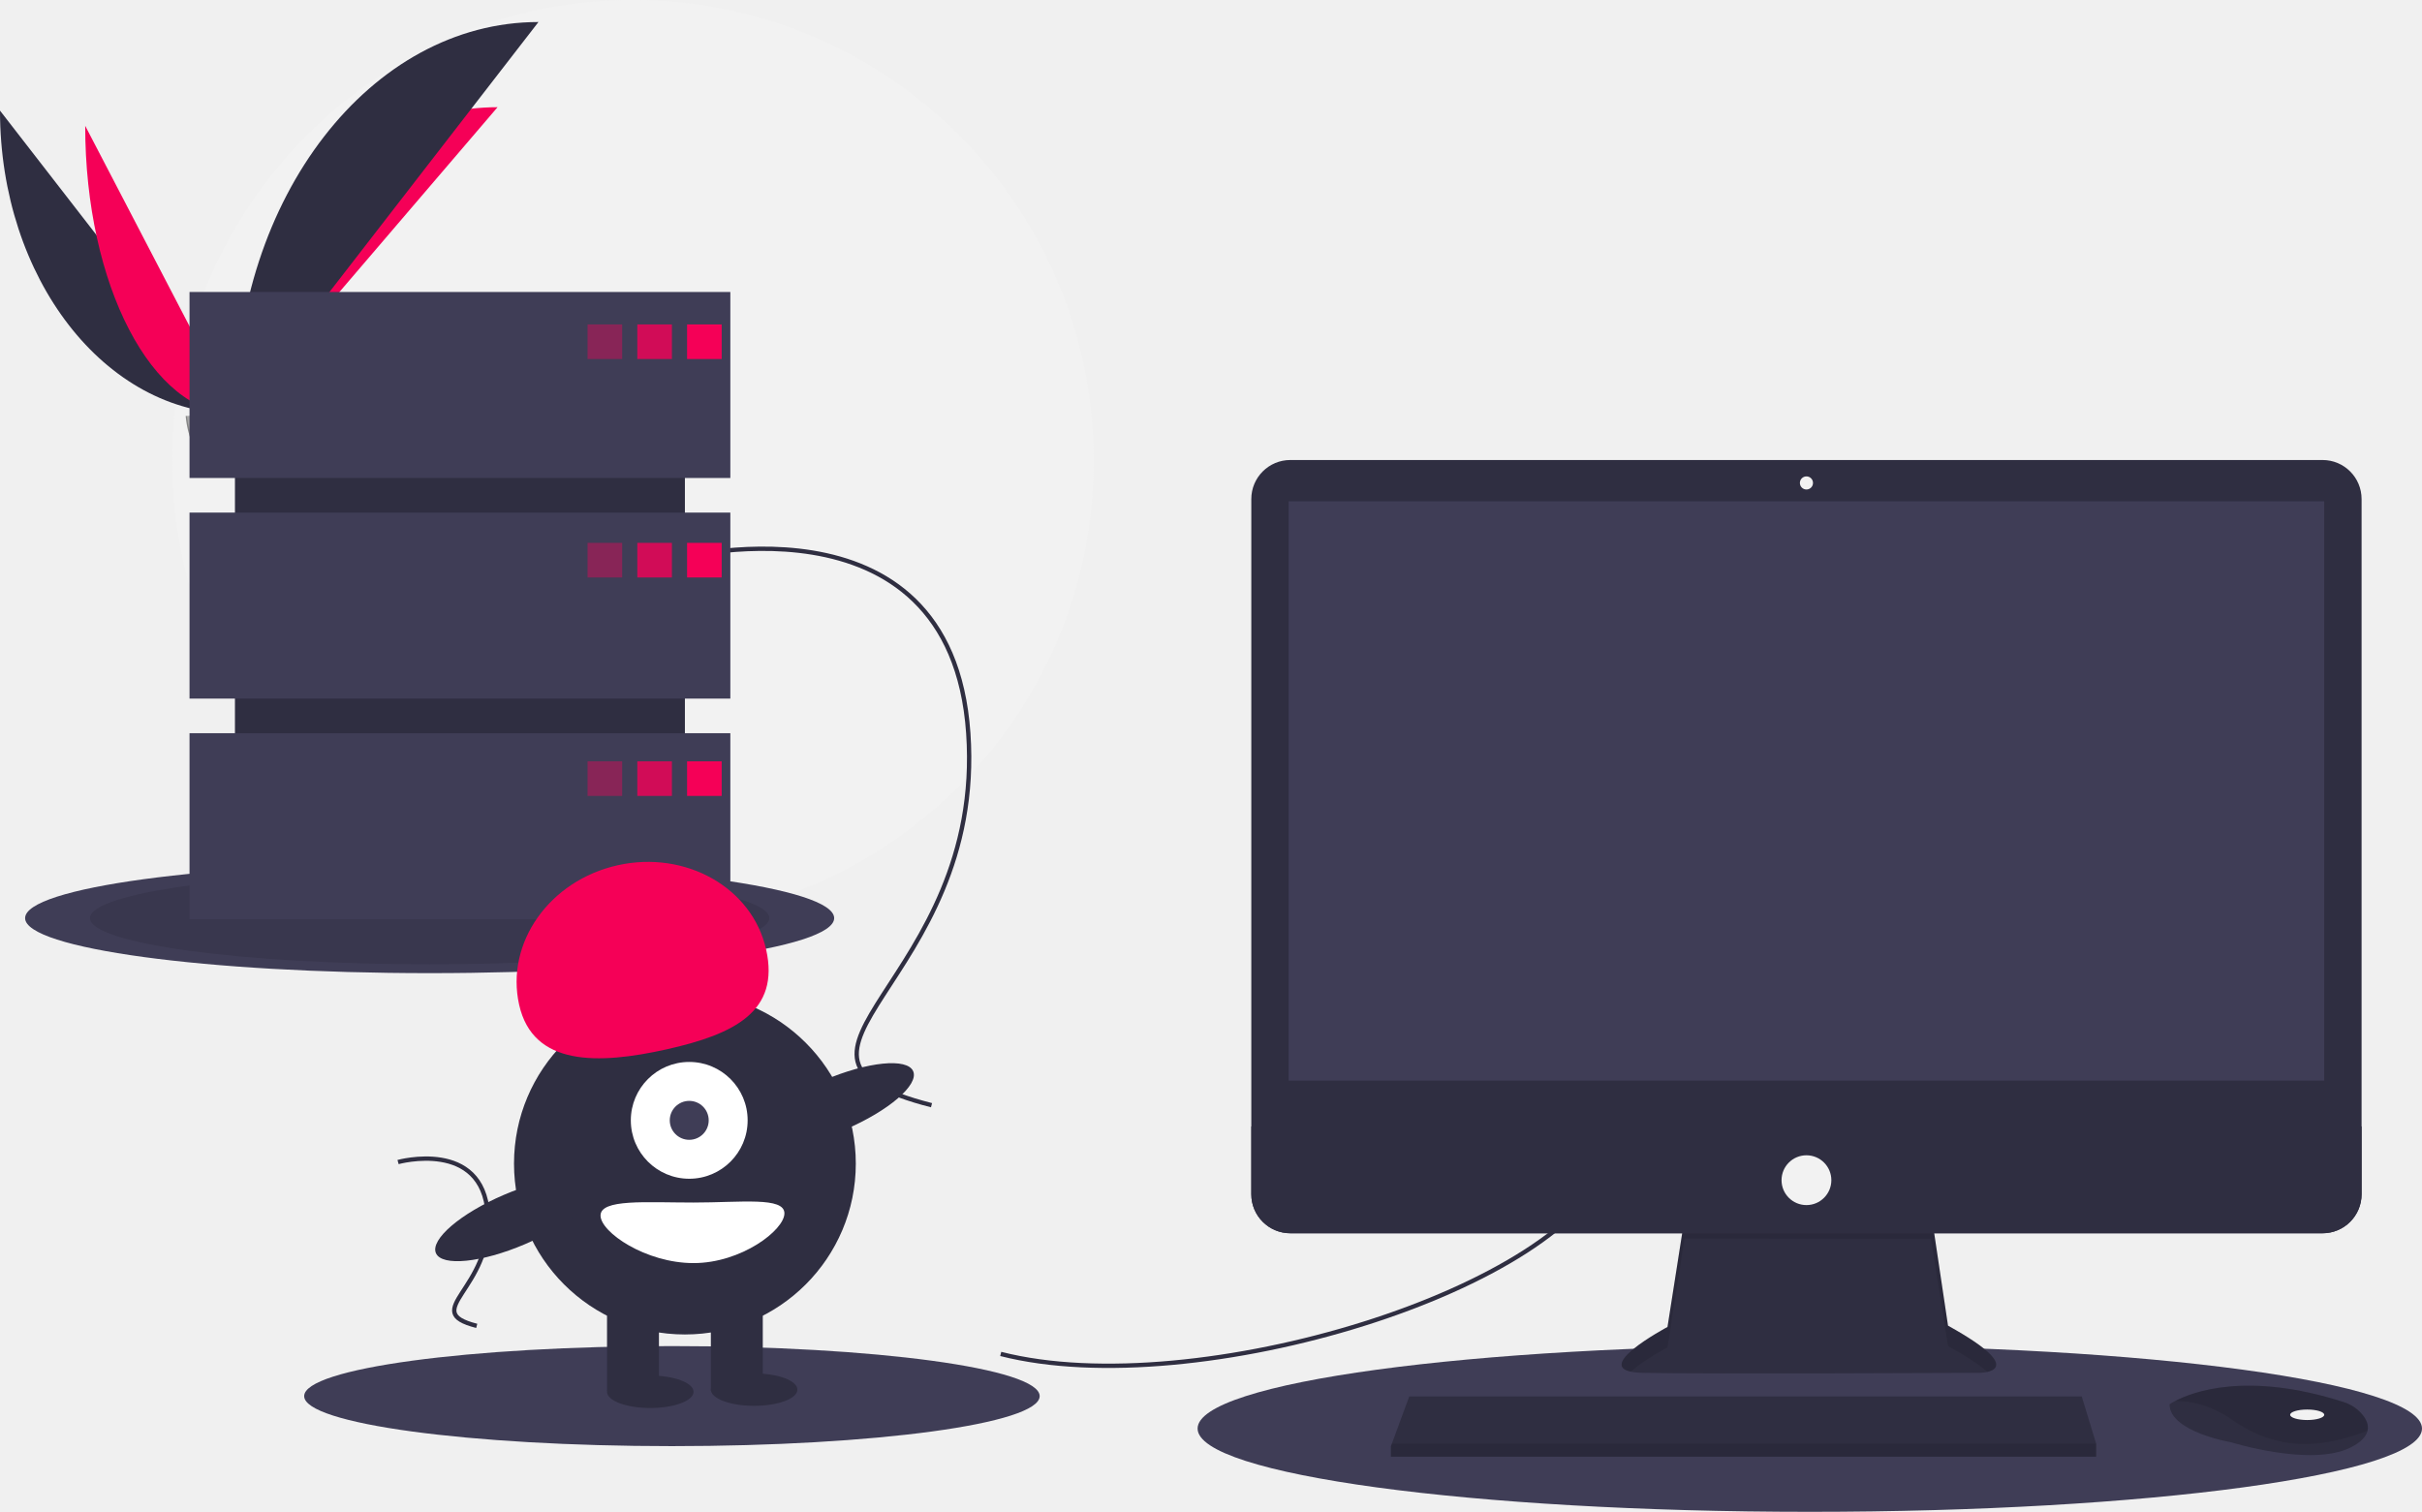
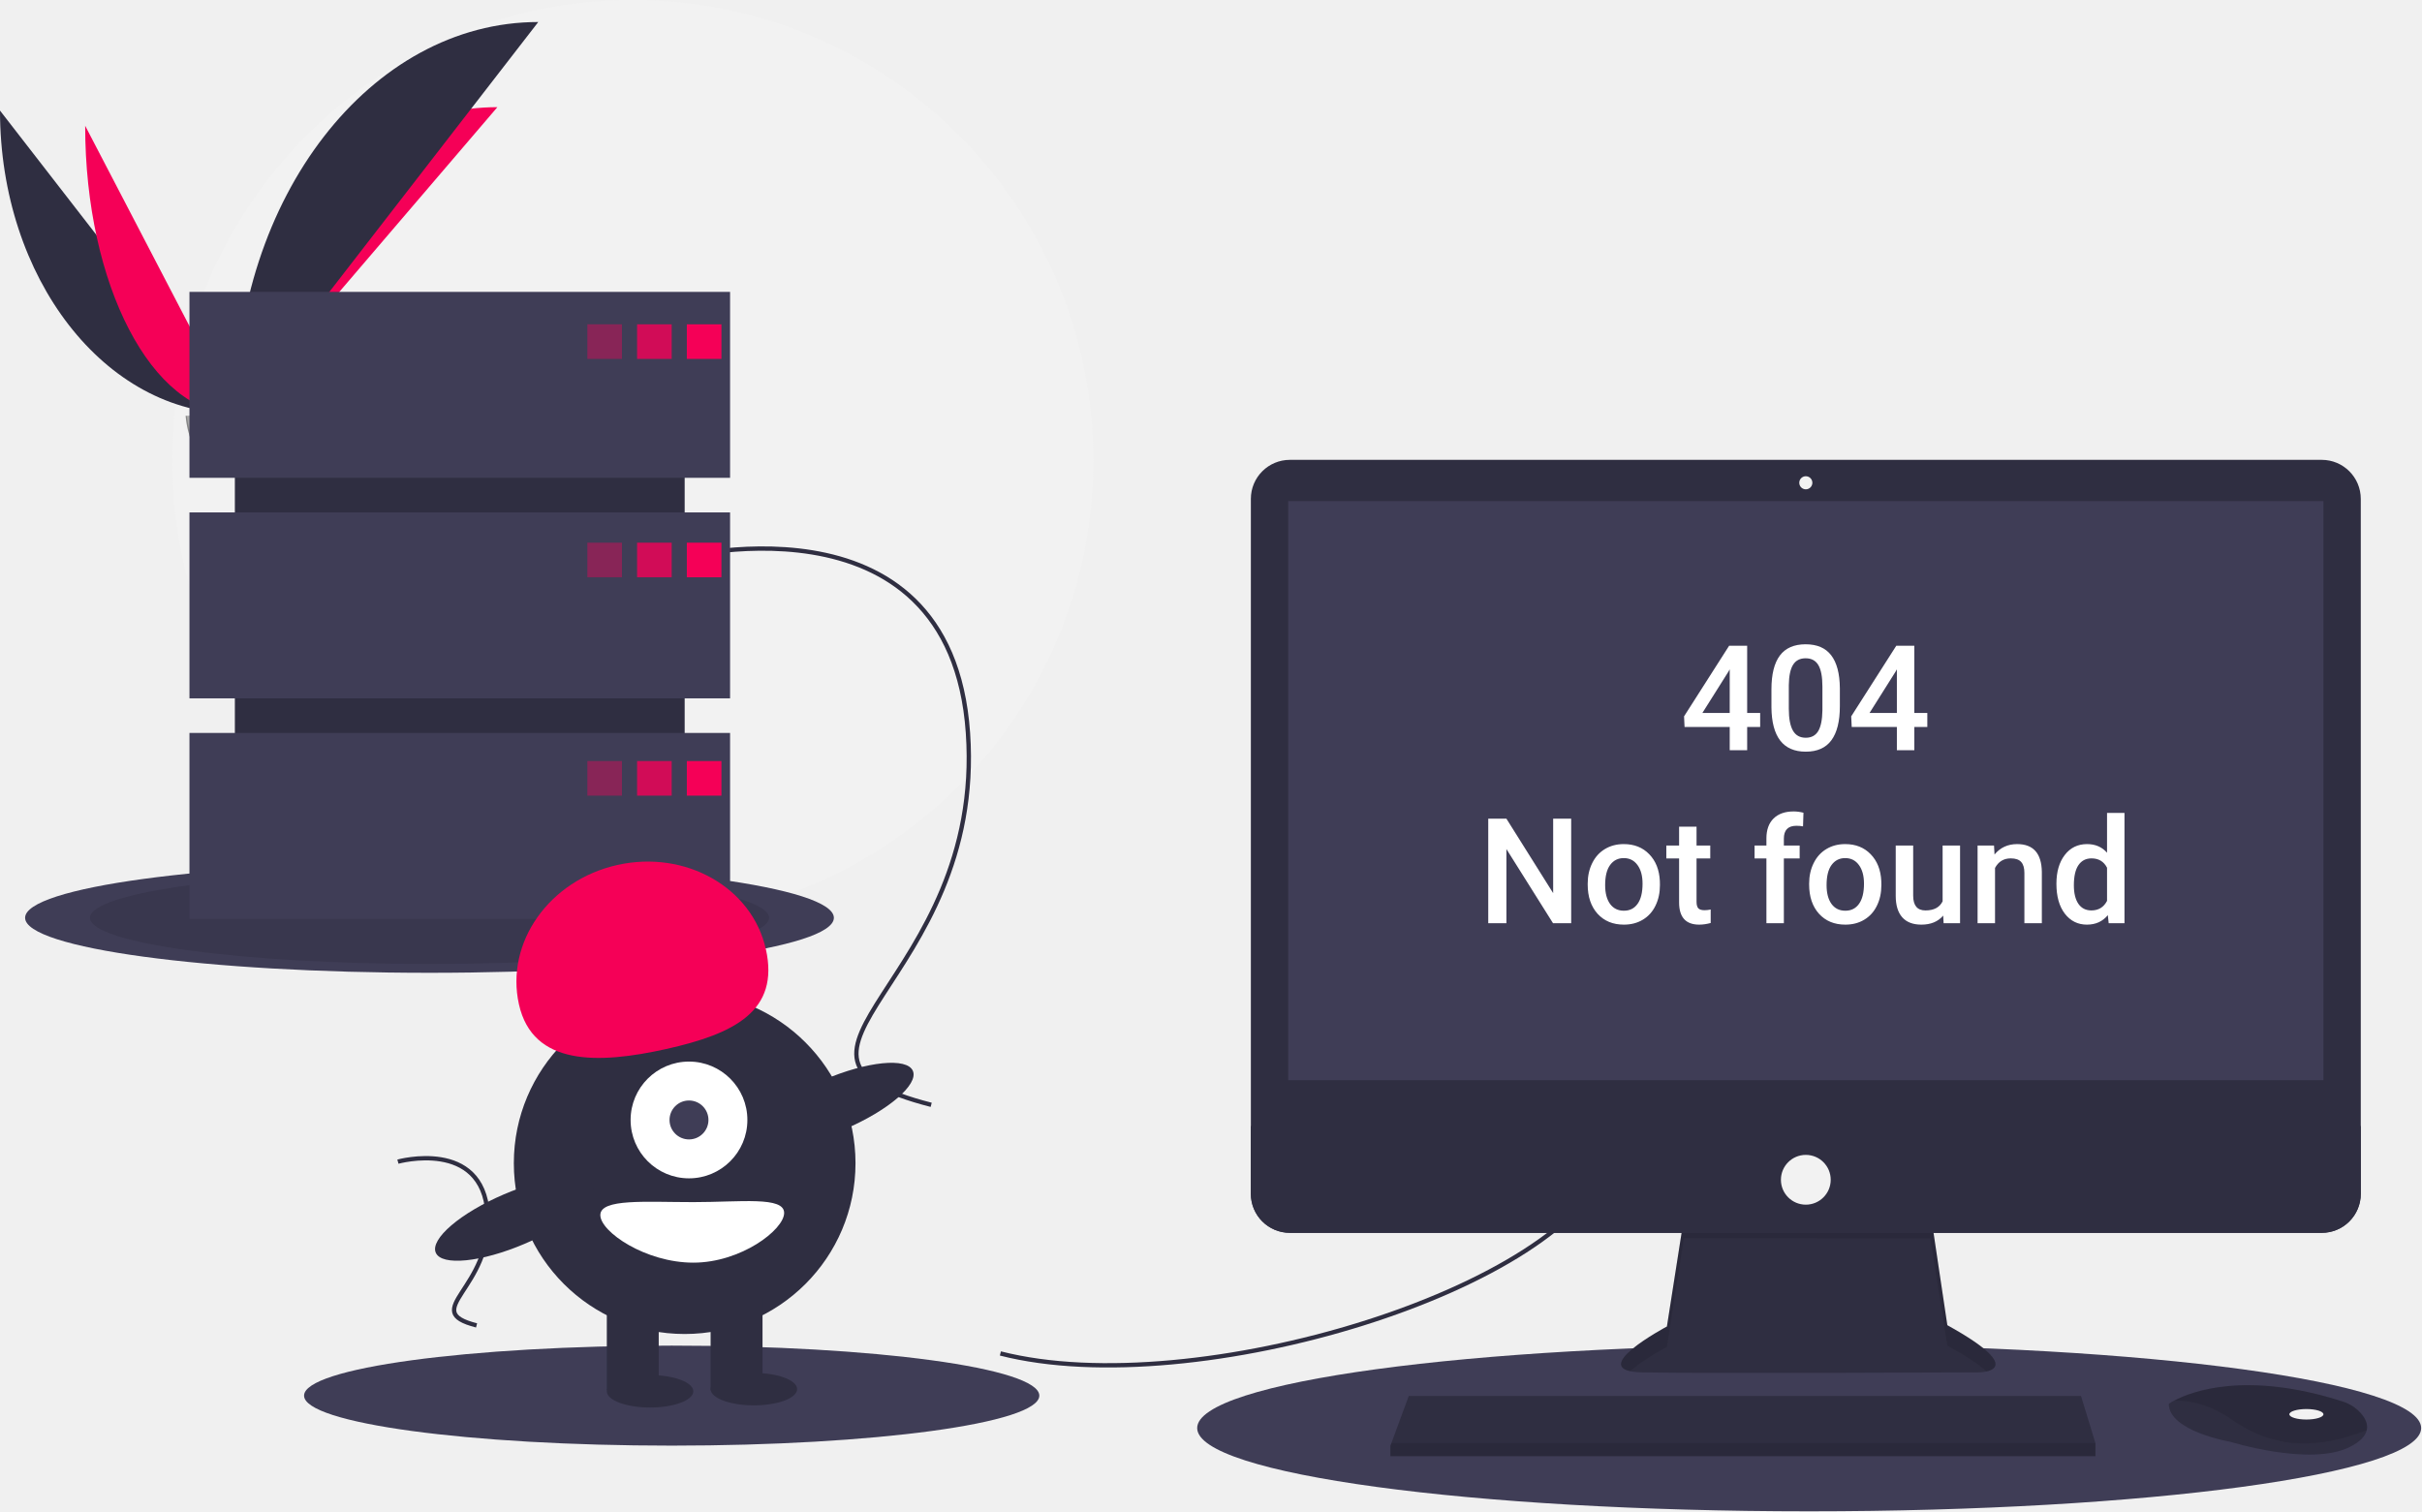
- <svg xmlns="http://www.w3.org/2000/svg" id="aa03ddf9-f8f2-4819-a4ce-be9b0a220741" data-name="Layer 1" width="1119.609" height="699" viewBox="0 0 1119.609 699">
-   <circle cx="292.609" cy="213" r="213" fill="#f2f2f2" />
-   <path d="M31.391,151.642c0,77.498,48.618,140.208,108.701,140.208" transform="translate(-31.39089 -100.5)" fill="#2f2e41" />
-   <path d="M140.092,291.851c0-78.369,54.255-141.784,121.304-141.784" transform="translate(-31.39089 -100.5)" fill="#f50057" />
-   <path d="M70.775,158.668c0,73.615,31.003,133.183,69.316,133.183" transform="translate(-31.39089 -100.5)" fill="#f50057" />
-   <path d="M140.092,291.851c0-100.138,62.71-181.168,140.208-181.168" transform="translate(-31.39089 -100.5)" fill="#2f2e41" />
-   <path d="M117.224,292.839s15.416-.475,20.061-3.783,23.713-7.258,24.866-1.953,23.167,26.388,5.763,26.529-40.439-2.711-45.076-5.535S117.224,292.839,117.224,292.839Z" transform="translate(-31.39089 -100.5)" fill="#a8a8a8" />
-   <path d="M168.224,311.785c-17.404.14-40.439-2.711-45.076-5.535-3.531-2.151-4.938-9.869-5.409-13.43-.326.014-.515.02-.515.02s.976,12.433,5.613,15.257,27.672,5.676,45.076,5.535c5.024-.041,6.759-1.828,6.664-4.475C173.879,310.756,171.963,311.755,168.224,311.785Z" transform="translate(-31.39089 -100.5)" opacity="0.2" />
-   <ellipse cx="198.609" cy="424.5" rx="187" ry="25.44" fill="#3f3d56" />
-   <ellipse cx="198.609" cy="424.5" rx="157" ry="21.359" opacity="0.1" />
-   <ellipse cx="836.609" cy="660.5" rx="283" ry="38.5" fill="#3f3d56" />
-   <ellipse cx="310.609" cy="645.5" rx="170" ry="23.127" fill="#3f3d56" />
-   <path d="M494,726.5c90,23,263-30,282-90" transform="translate(-31.39089 -100.5)" fill="none" stroke="#2f2e41" stroke-miterlimit="10" stroke-width="2" />
-   <path d="M341,359.5s130-36,138,80-107,149-17,172" transform="translate(-31.39089 -100.5)" fill="none" stroke="#2f2e41" stroke-miterlimit="10" stroke-width="2" />
-   <path d="M215.402,637.783s39.072-10.82,41.477,24.044-32.16,44.783-5.109,51.696" transform="translate(-31.39089 -100.5)" fill="none" stroke="#2f2e41" stroke-miterlimit="10" stroke-width="2" />
-   <path d="M810.096,663.74,802.218,714.035s-38.782,20.603-11.513,21.209,155.733,0,155.733,0,24.845,0-14.543-21.815l-7.878-52.719Z" transform="translate(-31.39089 -100.5)" fill="#2f2e41" />
-   <path d="M785.219,734.698c6.193-5.51,16.999-11.252,16.999-11.252l7.878-50.295,113.922.107,7.878,49.582c9.185,5.087,14.875,8.987,18.204,11.978,5.059-1.154,10.587-5.444-18.204-21.389l-7.878-52.719-113.922,3.03L802.218,714.035S769.63,731.35,785.219,734.698Z" transform="translate(-31.39089 -100.5)" opacity="0.1" />
-   <rect x="578.433" y="212.689" width="513.253" height="357.52" rx="18.046" fill="#2f2e41" />
-   <rect x="595.703" y="231.777" width="478.713" height="267.837" fill="#3f3d56" />
-   <circle cx="835.059" cy="223.293" r="3.03" fill="#f2f2f2" />
-   <path d="M1123.077,621.322V652.663a18.043,18.043,0,0,1-18.046,18.046H627.869A18.043,18.043,0,0,1,609.824,652.663V621.322Z" transform="translate(-31.39089 -100.5)" fill="#2f2e41" />
-   <polygon points="968.978 667.466 968.978 673.526 642.968 673.526 642.968 668.678 643.417 667.466 651.452 645.651 962.312 645.651 968.978 667.466" fill="#2f2e41" />
-   <path d="M1125.828,762.034c-.594,2.539-2.836,5.217-7.902,7.75-18.179,9.089-55.143-2.424-55.143-2.424s-28.48-4.848-28.48-17.573a22.725,22.725,0,0,1,2.497-1.485c7.643-4.044,32.984-14.021,77.918.422a18.739,18.739,0,0,1,8.541,5.597C1125.079,756.454,1126.507,759.157,1125.828,762.034Z" transform="translate(-31.39089 -100.5)" fill="#2f2e41" />
-   <path d="M1125.828,762.034c-22.251,8.526-42.084,9.162-62.439-4.975-10.265-7.126-19.591-8.89-26.59-8.756,7.643-4.044,32.984-14.021,77.918.422a18.739,18.739,0,0,1,8.541,5.597C1125.079,756.454,1126.507,759.157,1125.828,762.034Z" transform="translate(-31.39089 -100.5)" opacity="0.1" />
-   <ellipse cx="1066.538" cy="654.135" rx="7.878" ry="2.424" fill="#f2f2f2" />
-   <circle cx="835.059" cy="545.667" r="11.513" fill="#f2f2f2" />
-   <polygon points="968.978 667.466 968.978 673.526 642.968 673.526 642.968 668.678 643.417 667.466 968.978 667.466" opacity="0.1" />
-   <rect x="108.609" y="159" width="208" height="242" fill="#2f2e41" />
-   <rect x="87.609" y="135" width="250" height="86" fill="#3f3d56" />
-   <rect x="87.609" y="237" width="250" height="86" fill="#3f3d56" />
-   <rect x="87.609" y="339" width="250" height="86" fill="#3f3d56" />
-   <rect x="271.609" y="150" width="16" height="16" fill="#f50057" opacity="0.4" />
-   <rect x="294.609" y="150" width="16" height="16" fill="#f50057" opacity="0.8" />
-   <rect x="317.609" y="150" width="16" height="16" fill="#f50057" />
-   <rect x="271.609" y="251" width="16" height="16" fill="#f50057" opacity="0.4" />
-   <rect x="294.609" y="251" width="16" height="16" fill="#f50057" opacity="0.8" />
-   <rect x="317.609" y="251" width="16" height="16" fill="#f50057" />
-   <rect x="271.609" y="352" width="16" height="16" fill="#f50057" opacity="0.4" />
-   <rect x="294.609" y="352" width="16" height="16" fill="#f50057" opacity="0.8" />
-   <rect x="317.609" y="352" width="16" height="16" fill="#f50057" />
-   <circle cx="316.609" cy="538" r="79" fill="#2f2e41" />
-   <rect x="280.609" y="600" width="24" height="43" fill="#2f2e41" />
-   <rect x="328.609" y="600" width="24" height="43" fill="#2f2e41" />
-   <ellipse cx="300.609" cy="643.5" rx="20" ry="7.5" fill="#2f2e41" />
-   <ellipse cx="348.609" cy="642.5" rx="20" ry="7.5" fill="#2f2e41" />
-   <circle cx="318.609" cy="518" r="27" fill="#fff" />
-   <circle cx="318.609" cy="518" r="9" fill="#3f3d56" />
-   <path d="M271.367,565.032c-6.379-28.568,14.012-57.434,45.544-64.475s62.265,10.41,68.644,38.978-14.519,39.104-46.051,46.145S277.746,593.6,271.367,565.032Z" transform="translate(-31.39089 -100.5)" fill="#f50057" />
-   <ellipse cx="417.215" cy="611.344" rx="39.5" ry="12.4" transform="translate(-238.2867 112.9804) rotate(-23.17116)" fill="#2f2e41" />
-   <ellipse cx="269.215" cy="664.344" rx="39.5" ry="12.4" transform="translate(-271.0797 59.02084) rotate(-23.17116)" fill="#2f2e41" />
-   <path d="M394,661.5c0,7.732-19.909,23-42,23s-43-14.268-43-22,20.909-6,43-6S394,653.768,394,661.5Z" transform="translate(-31.39089 -100.5)" fill="#fff" />
+ <svg xmlns="http://www.w3.org/2000/svg" width="1120" height="699" viewBox="0 0 1120 699" fill="none">
+   <g clip-path="url(#clip0)">
+     <path d="M292.609 426C410.246 426 505.609 330.637 505.609 213C505.609 95.363 410.246 0 292.609 0C174.972 0 79.609 95.363 79.609 213C79.609 330.637 174.972 426 292.609 426Z" fill="#F2F2F2" />
+     <path d="M0 51.142C0 128.64 48.618 191.351 108.701 191.351Z" fill="#2F2E41" />
+     <path d="M108.701 191.351C108.701 112.982 162.956 49.567 230.004 49.567Z" fill="#F50057" />
+     <path d="M39.384 58.168C39.384 131.782 70.387 191.351 108.701 191.351Z" fill="#F50057" />
+     <path d="M108.701 191.351C108.701 91.213 171.411 10.183 248.909 10.183Z" fill="#2F2E41" />
+     <path d="M85.833 192.339C85.833 192.339 101.248 191.864 105.894 188.556C110.54 185.248 129.607 181.298 130.76 186.603C131.912 191.909 153.927 212.991 136.522 213.132C119.118 213.272 96.083 210.421 91.446 207.596C86.809 204.772 85.833 192.339 85.833 192.339Z" fill="#A8A8A8" />
+     <path opacity="0.2" d="M136.833 211.285C119.429 211.425 96.394 208.574 91.757 205.749C88.226 203.598 86.818 195.88 86.348 192.319C86.022 192.333 85.833 192.339 85.833 192.339C85.833 192.339 86.809 204.772 91.446 207.596C96.083 210.421 119.118 213.272 136.523 213.132C141.546 213.091 143.282 211.304 143.186 208.656C142.488 210.256 140.572 211.255 136.833 211.285Z" fill="black" />
+     <path d="M198.609 449.94C301.886 449.94 385.609 438.55 385.609 424.5C385.609 410.45 301.886 399.06 198.609 399.06C95.332 399.06 11.609 410.45 11.609 424.5C11.609 438.55 95.332 449.94 198.609 449.94Z" fill="#3F3D56" />
+     <path opacity="0.1" d="M198.609 445.859C285.318 445.859 355.609 436.296 355.609 424.5C355.609 412.704 285.318 403.141 198.609 403.141C111.9 403.141 41.609 412.704 41.609 424.5C41.609 436.296 111.9 445.859 198.609 445.859Z" fill="black" />
+     <path d="M836.609 699C992.906 699 1119.61 681.763 1119.61 660.5C1119.61 639.237 992.906 622 836.609 622C680.313 622 553.609 639.237 553.609 660.5C553.609 681.763 680.313 699 836.609 699Z" fill="#3F3D56" />
+     <path d="M310.609 668.627C404.498 668.627 480.609 658.273 480.609 645.5C480.609 632.727 404.498 622.373 310.609 622.373C216.721 622.373 140.609 632.727 140.609 645.5C140.609 658.273 216.721 668.627 310.609 668.627Z" fill="#3F3D56" />
+     <path d="M462.609 626C552.609 649 725.609 596 744.609 536" stroke="#2F2E41" stroke-width="2" stroke-miterlimit="10" />
+     <path d="M309.609 259C309.609 259 439.609 223 447.609 339C455.609 455 340.609 488 430.609 511" stroke="#2F2E41" stroke-width="2" stroke-miterlimit="10" />
+     <path d="M184.011 537.283C184.011 537.283 223.084 526.463 225.488 561.328C227.893 596.192 193.329 606.111 220.379 613.023" stroke="#2F2E41" stroke-width="2" stroke-miterlimit="10" />
+     <path d="M778.705 563.24L770.827 613.535C770.827 613.535 732.045 634.138 759.314 634.744C786.582 635.35 915.047 634.744 915.047 634.744C915.047 634.744 939.892 634.744 900.504 612.929L892.626 560.21L778.705 563.24Z" fill="#2F2E41" />
+     <path opacity="0.1" d="M753.828 634.198C760.021 628.688 770.827 622.946 770.827 622.946L778.705 572.651L892.626 572.758L900.504 622.34C909.689 627.427 915.379 631.327 918.707 634.318C923.766 633.164 929.295 628.875 900.504 612.929L892.626 560.21L778.705 563.24L770.827 613.535C770.827 613.535 738.239 630.85 753.828 634.198Z" fill="black" />
+     <path d="M1073.64 212.689H596.479C586.512 212.689 578.433 220.768 578.433 230.734V552.163C578.433 562.129 586.512 570.208 596.479 570.208H1073.64C1083.61 570.208 1091.69 562.129 1091.69 552.163V230.734C1091.69 220.768 1083.61 212.689 1073.64 212.689Z" fill="#2F2E41" />
+     <path d="M1074.42 231.776H595.703V499.613H1074.42V231.776Z" fill="#3F3D56" />
+     <path d="M835.06 226.323C836.733 226.323 838.089 224.966 838.089 223.293C838.089 221.62 836.733 220.263 835.06 220.263C833.386 220.263 832.03 221.62 832.03 223.293C832.03 224.966 833.386 226.323 835.06 226.323Z" fill="#F2F2F2" />
+     <path d="M1091.69 520.822V552.163C1091.69 554.533 1091.22 556.879 1090.31 559.069C1089.41 561.258 1088.08 563.248 1086.4 564.924C1084.73 566.599 1082.74 567.929 1080.55 568.835C1078.36 569.742 1076.01 570.209 1073.64 570.208H596.479C594.109 570.209 591.762 569.742 589.573 568.835C587.383 567.929 585.393 566.599 583.718 564.924C582.042 563.248 580.713 561.258 579.806 559.069C578.899 556.879 578.433 554.533 578.433 552.163V520.822H1091.69Z" fill="#2F2E41" />
+     <path d="M968.978 667.466V673.526H642.968V668.678L643.417 667.466L651.452 645.651H962.312L968.978 667.466Z" fill="#2F2E41" />
+     <path d="M1094.44 661.534C1093.84 664.073 1091.6 666.751 1086.54 669.284C1068.36 678.374 1031.39 666.86 1031.39 666.86C1031.39 666.86 1002.91 662.012 1002.91 649.287C1003.71 648.74 1004.55 648.244 1005.41 647.803C1013.05 643.759 1038.39 633.781 1083.33 648.225C1086.64 649.264 1089.59 651.202 1091.87 653.822C1093.69 655.954 1095.12 658.657 1094.44 661.534Z" fill="#2F2E41" />
+     <path opacity="0.1" d="M1094.44 661.534C1072.19 670.06 1052.35 670.696 1032 656.559C1021.73 649.432 1012.41 647.669 1005.41 647.802C1013.05 643.759 1038.39 633.781 1083.33 648.225C1086.64 649.264 1089.59 651.202 1091.87 653.822C1093.69 655.953 1095.12 658.657 1094.44 661.534Z" fill="black" />
+     <path d="M1066.54 656.559C1070.89 656.559 1074.42 655.473 1074.42 654.135C1074.42 652.796 1070.89 651.711 1066.54 651.711C1062.19 651.711 1058.66 652.796 1058.66 654.135C1058.66 655.473 1062.19 656.559 1066.54 656.559Z" fill="#F2F2F2" />
+     <path d="M835.06 557.18C841.418 557.18 846.573 552.026 846.573 545.667C846.573 539.308 841.418 534.154 835.06 534.154C828.701 534.154 823.546 539.308 823.546 545.667C823.546 552.026 828.701 557.18 835.06 557.18Z" fill="#F2F2F2" />
+     <path opacity="0.1" d="M968.978 667.466V673.526H642.968V668.678L643.417 667.466H968.978Z" fill="black" />
+     <path d="M316.609 159H108.609V401H316.609V159Z" fill="#2F2E41" />
+     <path d="M337.609 135H87.609V221H337.609V135Z" fill="#3F3D56" />
+     <path d="M337.609 237H87.609V323H337.609V237Z" fill="#3F3D56" />
+     <path d="M337.609 339H87.609V425H337.609V339Z" fill="#3F3D56" />
+     <path opacity="0.4" d="M287.609 150H271.609V166H287.609V150Z" fill="#F50057" />
+     <path opacity="0.8" d="M310.609 150H294.609V166H310.609V150Z" fill="#F50057" />
+     <path d="M333.609 150H317.609V166H333.609V150Z" fill="#F50057" />
+     <path opacity="0.4" d="M287.609 251H271.609V267H287.609V251Z" fill="#F50057" />
+     <path opacity="0.8" d="M310.609 251H294.609V267H310.609V251Z" fill="#F50057" />
+     <path d="M333.609 251H317.609V267H333.609V251Z" fill="#F50057" />
+     <path opacity="0.4" d="M287.609 352H271.609V368H287.609V352Z" fill="#F50057" />
+     <path opacity="0.8" d="M310.609 352H294.609V368H310.609V352Z" fill="#F50057" />
+     <path d="M333.609 352H317.609V368H333.609V352Z" fill="#F50057" />
+     <path d="M316.609 617C360.24 617 395.609 581.63 395.609 538C395.609 494.37 360.24 459 316.609 459C272.979 459 237.609 494.37 237.609 538C237.609 581.63 272.979 617 316.609 617Z" fill="#2F2E41" />
+     <path d="M304.609 600H280.609V643H304.609V600Z" fill="#2F2E41" />
+     <path d="M352.609 600H328.609V643H352.609V600Z" fill="#2F2E41" />
+     <path d="M300.609 651C311.655 651 320.609 647.642 320.609 643.5C320.609 639.358 311.655 636 300.609 636C289.563 636 280.609 639.358 280.609 643.5C280.609 647.642 289.563 651 300.609 651Z" fill="#2F2E41" />
+     <path d="M348.609 650C359.655 650 368.609 646.642 368.609 642.5C368.609 638.358 359.655 635 348.609 635C337.563 635 328.609 638.358 328.609 642.5C328.609 646.642 337.563 650 348.609 650Z" fill="#2F2E41" />
+     <path d="M318.609 545C333.521 545 345.609 532.912 345.609 518C345.609 503.088 333.521 491 318.609 491C303.697 491 291.609 503.088 291.609 518C291.609 532.912 303.697 545 318.609 545Z" fill="white" />
+     <path d="M318.609 527C323.58 527 327.609 522.971 327.609 518C327.609 513.029 323.58 509 318.609 509C313.639 509 309.609 513.029 309.609 518C309.609 522.971 313.639 527 318.609 527Z" fill="#3F3D56" />
+     <path d="M239.976 464.532C233.598 435.965 253.988 407.098 285.52 400.058C317.053 393.017 347.786 410.468 354.164 439.035C360.543 467.603 339.646 478.139 308.114 485.18C276.582 492.221 246.355 493.1 239.976 464.532Z" fill="#F50057" />
+     <path d="M390.703 522.244C410.759 513.66 424.833 501.597 422.138 495.301C419.443 489.005 401 490.86 380.945 499.444C360.889 508.028 346.816 520.09 349.511 526.386C352.205 532.682 370.648 530.827 390.703 522.244Z" fill="#2F2E41" />
+     <path d="M242.703 575.244C262.759 566.66 276.833 554.597 274.138 548.301C271.443 542.005 253 543.86 232.945 552.444C212.889 561.027 198.816 573.09 201.51 579.386C204.205 585.682 222.648 583.827 242.703 575.244Z" fill="#2F2E41" />
+     <path d="M362.609 561C362.609 568.732 342.701 584 320.609 584C298.518 584 277.609 569.732 277.609 562C277.609 554.268 298.518 556 320.609 556C342.701 556 362.609 553.268 362.609 561Z" fill="white" />
+     <path d="M807.939 329.768H813.949V336.242H807.939V347H799.871V336.242H778.986L778.754 331.328L799.605 298.656H807.939V329.768ZM787.221 329.768H799.871V309.58L799.273 310.643L787.221 329.768ZM850.805 326.646C850.805 333.597 849.499 338.843 846.887 342.385C844.297 345.904 840.346 347.664 835.033 347.664C829.809 347.664 825.869 345.949 823.213 342.518C820.579 339.064 819.229 333.962 819.162 327.211V318.844C819.162 311.893 820.457 306.68 823.047 303.205C825.659 299.73 829.632 297.992 834.967 297.992C840.257 297.992 844.197 299.686 846.787 303.072C849.399 306.459 850.738 311.528 850.805 318.279V326.646ZM842.736 317.615C842.736 313.077 842.117 309.757 840.877 307.654C839.637 305.529 837.667 304.467 834.967 304.467C832.333 304.467 830.396 305.474 829.156 307.488C827.917 309.48 827.264 312.602 827.197 316.852V327.809C827.197 332.324 827.828 335.689 829.09 337.902C830.352 340.116 832.333 341.223 835.033 341.223C837.623 341.223 839.538 340.204 840.777 338.168C842.017 336.109 842.67 332.9 842.736 328.539V317.615ZM885.236 329.768H891.246V336.242H885.236V347H877.168V336.242H856.283L856.051 331.328L876.902 298.656H885.236V329.768ZM864.518 329.768H877.168V309.58L876.57 310.643L864.518 329.768ZM726.559 427H718.158L696.609 392.701V427H688.209V378.656H696.609L718.225 413.088V378.656H726.559V427ZM734.195 408.705C734.195 405.186 734.893 402.02 736.287 399.209C737.682 396.376 739.641 394.206 742.164 392.701C744.688 391.174 747.587 390.41 750.863 390.41C755.711 390.41 759.64 391.971 762.65 395.092C765.683 398.213 767.321 402.352 767.564 407.51L767.598 409.402C767.598 412.944 766.911 416.109 765.539 418.898C764.189 421.688 762.241 423.846 759.695 425.373C757.172 426.9 754.25 427.664 750.93 427.664C745.861 427.664 741.799 425.982 738.744 422.617C735.712 419.23 734.195 414.726 734.195 409.104V408.705ZM742.264 409.402C742.264 413.099 743.027 415.999 744.555 418.102C746.082 420.182 748.207 421.223 750.93 421.223C753.652 421.223 755.766 420.16 757.271 418.035C758.799 415.91 759.562 412.8 759.562 408.705C759.562 405.075 758.777 402.197 757.205 400.072C755.656 397.947 753.542 396.885 750.863 396.885C748.229 396.885 746.137 397.936 744.588 400.039C743.038 402.12 742.264 405.241 742.264 409.402ZM784.531 382.342V391.074H790.873V397.051H784.531V417.105C784.531 418.478 784.797 419.474 785.328 420.094C785.882 420.691 786.855 420.99 788.25 420.99C789.18 420.99 790.12 420.88 791.072 420.658V426.9C789.235 427.41 787.464 427.664 785.76 427.664C779.562 427.664 776.463 424.244 776.463 417.404V397.051H770.553V391.074H776.463V382.342H784.531ZM816.838 427V397.051H811.359V391.074H816.838V387.787C816.838 383.803 817.945 380.726 820.158 378.557C822.372 376.387 825.471 375.303 829.455 375.303C830.872 375.303 832.377 375.502 833.971 375.9L833.771 382.209C832.886 382.032 831.857 381.943 830.684 381.943C826.832 381.943 824.906 383.924 824.906 387.887V391.074H832.211V397.051H824.906V427H816.838ZM836.594 408.705C836.594 405.186 837.291 402.02 838.686 399.209C840.08 396.376 842.039 394.206 844.562 392.701C847.086 391.174 849.986 390.41 853.262 390.41C858.109 390.41 862.038 391.971 865.049 395.092C868.081 398.213 869.719 402.352 869.963 407.51L869.996 409.402C869.996 412.944 869.31 416.109 867.938 418.898C866.587 421.688 864.639 423.846 862.094 425.373C859.57 426.9 856.648 427.664 853.328 427.664C848.259 427.664 844.197 425.982 841.143 422.617C838.11 419.23 836.594 414.726 836.594 409.104V408.705ZM844.662 409.402C844.662 413.099 845.426 415.999 846.953 418.102C848.48 420.182 850.605 421.223 853.328 421.223C856.051 421.223 858.165 420.16 859.67 418.035C861.197 415.91 861.961 412.8 861.961 408.705C861.961 405.075 861.175 402.197 859.604 400.072C858.054 397.947 855.94 396.885 853.262 396.885C850.628 396.885 848.536 397.936 846.986 400.039C845.437 402.12 844.662 405.241 844.662 409.402ZM898.584 423.48C896.215 426.27 892.851 427.664 888.49 427.664C884.594 427.664 881.639 426.524 879.625 424.244C877.633 421.964 876.637 418.666 876.637 414.35V391.074H884.705V414.25C884.705 418.81 886.598 421.09 890.383 421.09C894.301 421.09 896.946 419.684 898.318 416.873V391.074H906.387V427H898.783L898.584 423.48ZM922.092 391.074L922.324 395.225C924.98 392.015 928.467 390.41 932.783 390.41C940.265 390.41 944.072 394.693 944.205 403.26V427H936.137V403.725C936.137 401.445 935.639 399.762 934.643 398.678C933.669 397.571 932.064 397.018 929.828 397.018C926.574 397.018 924.15 398.49 922.557 401.434V427H914.488V391.074H922.092ZM950.945 408.771C950.945 403.238 952.229 398.799 954.797 395.457C957.365 392.092 960.807 390.41 965.123 390.41C968.93 390.41 972.007 391.738 974.354 394.395V376H982.422V427H975.117L974.719 423.281C972.306 426.203 969.085 427.664 965.057 427.664C960.851 427.664 957.442 425.971 954.83 422.584C952.24 419.197 950.945 414.593 950.945 408.771ZM959.014 409.469C959.014 413.121 959.711 415.977 961.105 418.035C962.522 420.072 964.525 421.09 967.115 421.09C970.413 421.09 972.826 419.618 974.354 416.674V401.334C972.87 398.456 970.48 397.018 967.182 397.018C964.57 397.018 962.555 398.058 961.139 400.139C959.722 402.197 959.014 405.307 959.014 409.469Z" fill="white" />
+   </g>
+   <defs>
+     <clipPath id="clip0">
+       <rect width="1119.61" height="699" fill="white" />
+     </clipPath>
+   </defs>
</svg>
